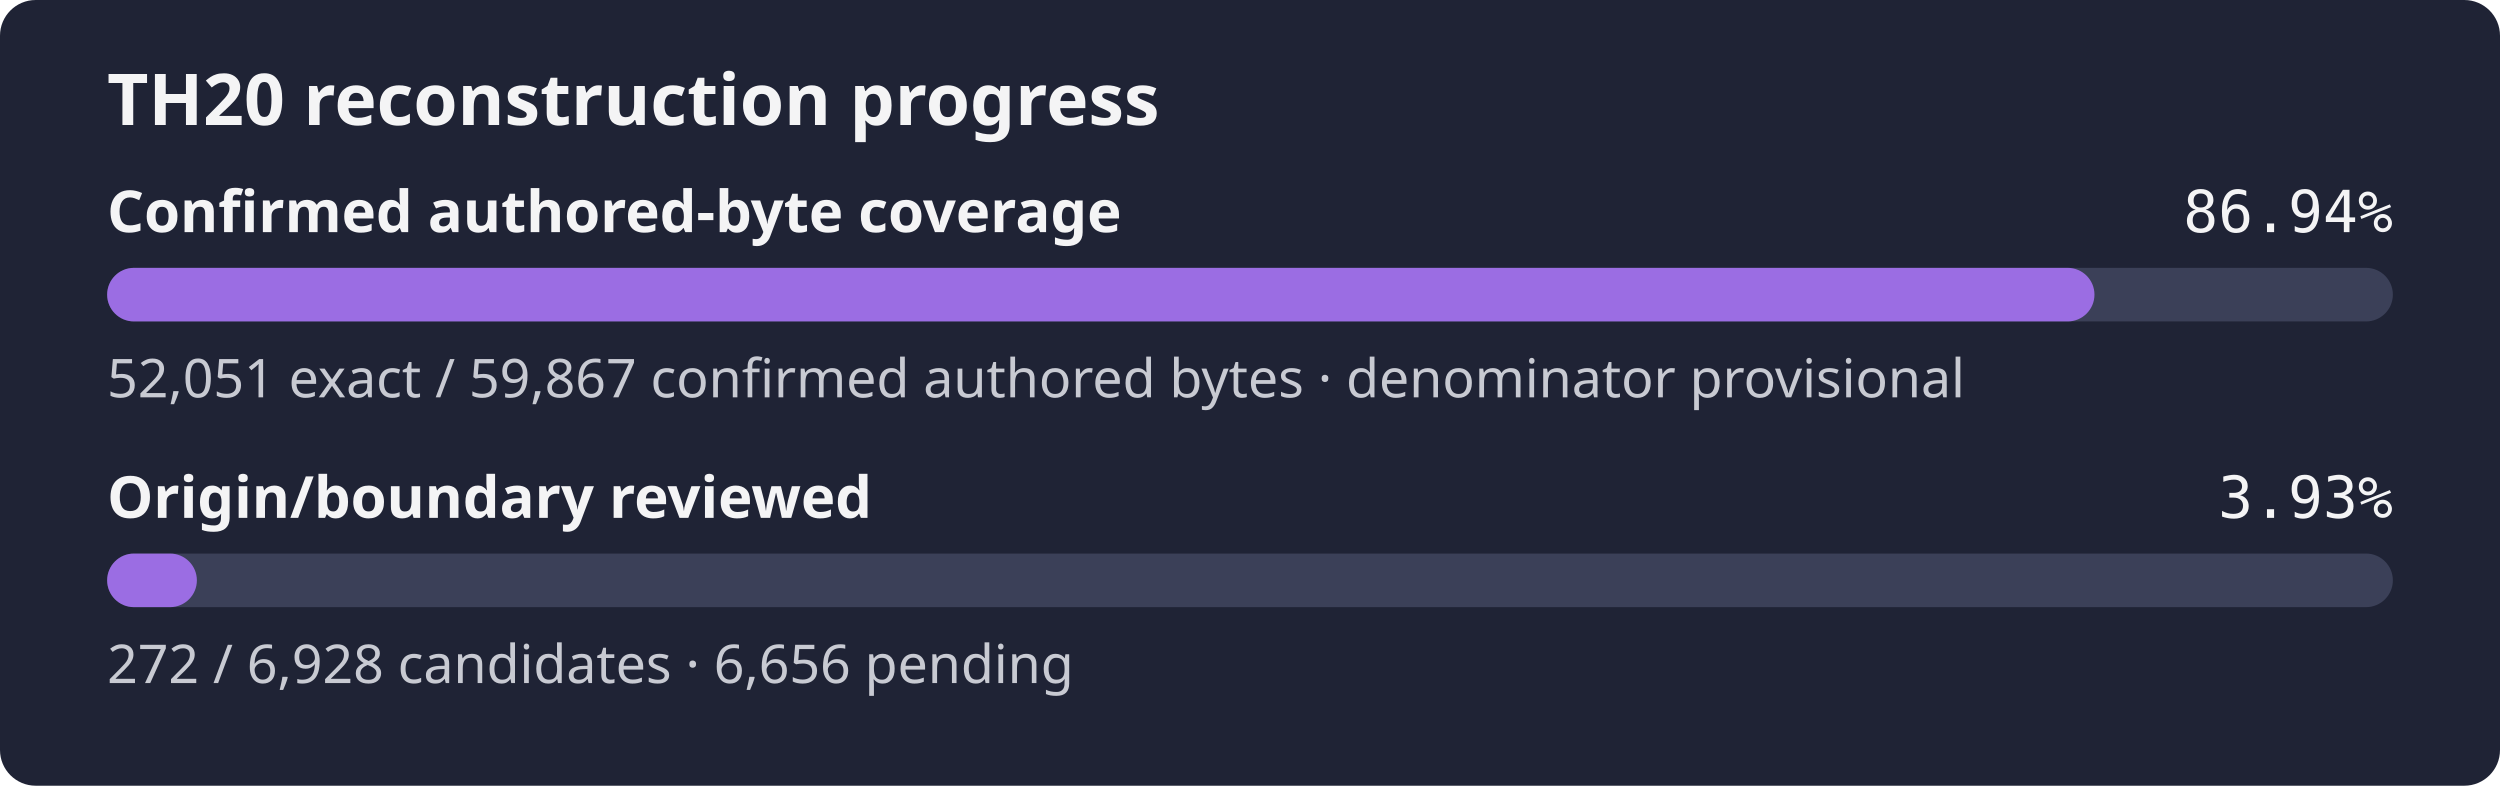
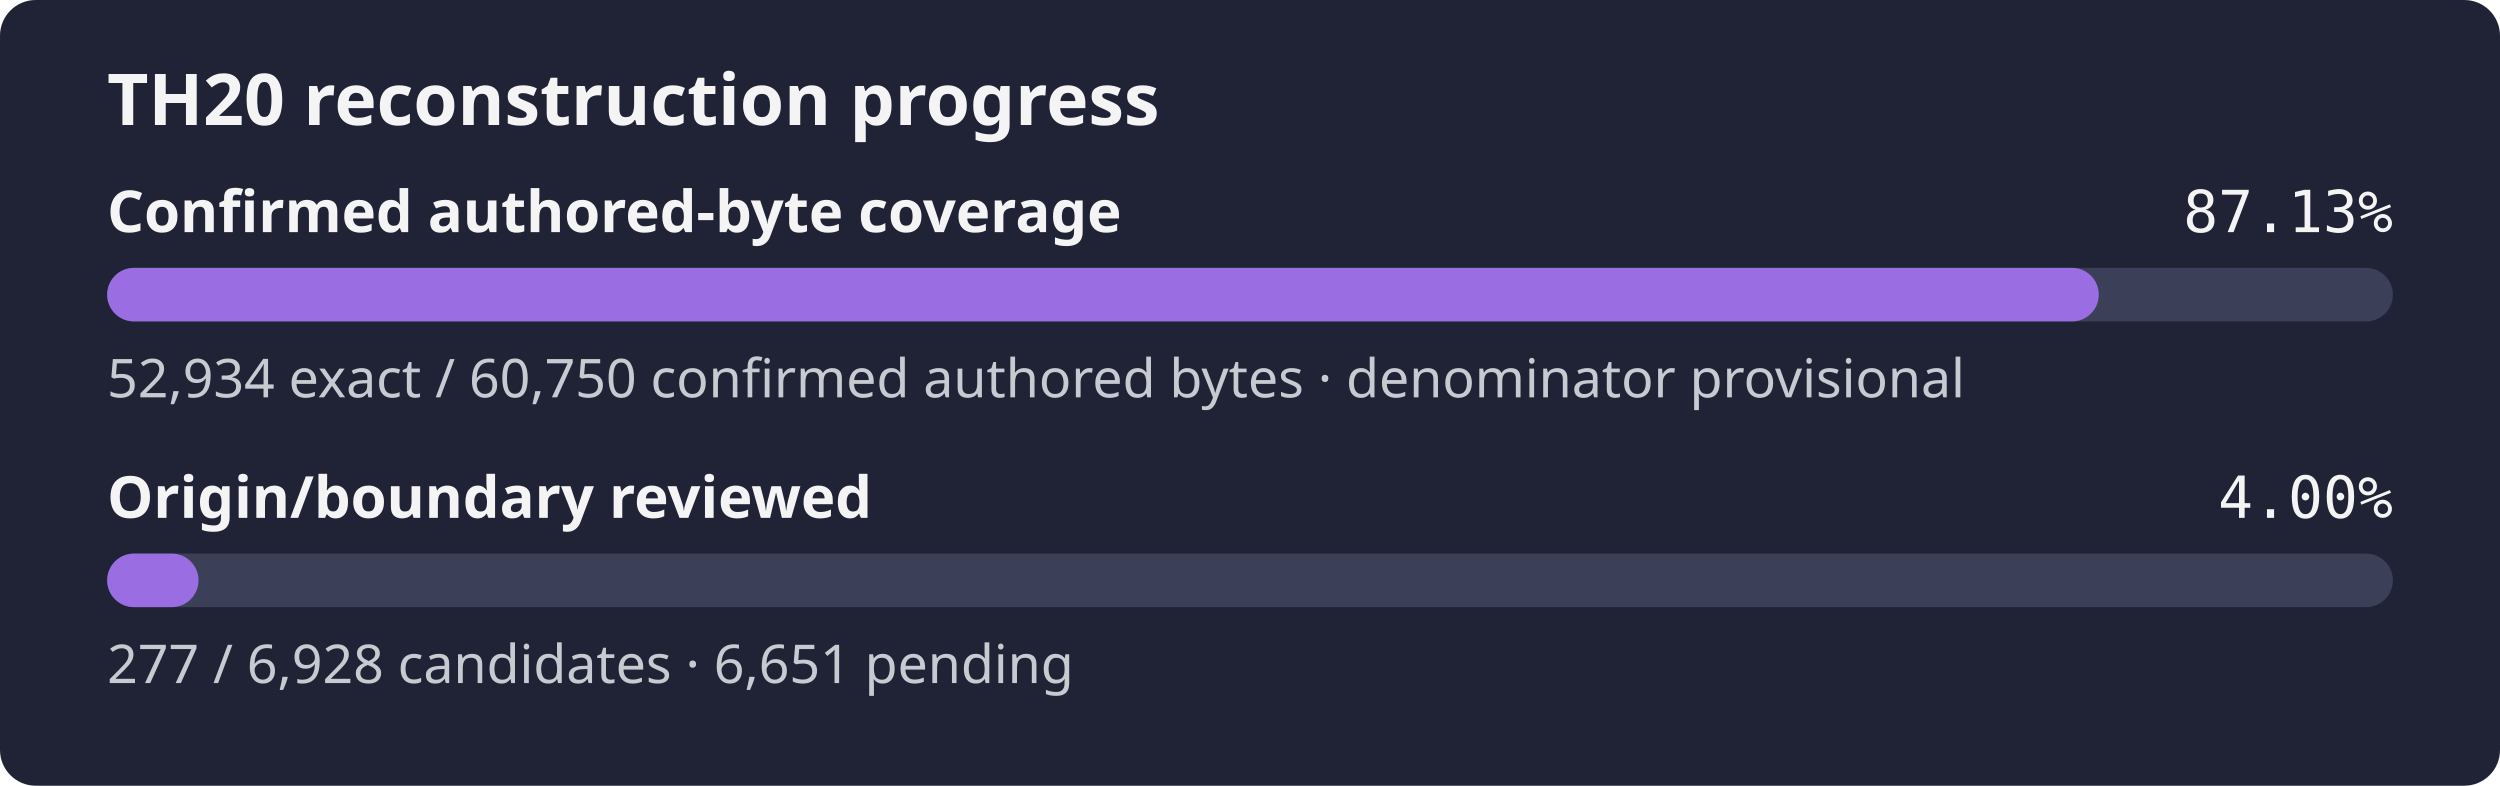
- <svg xmlns="http://www.w3.org/2000/svg" width="560" height="176" role="img" aria-label="TH20 reconstruction progress: 86.94% of the confirmed authored-byte set is exact, origin review 3.93%">
+ <svg xmlns="http://www.w3.org/2000/svg" width="560" height="176" role="img" aria-label="TH20 reconstruction progress: 87.13% of the confirmed authored-byte set is exact, origin review 4.00%">
  <rect width="560" height="176" rx="8" fill="#1f2335" />
  <text x="24" y="28" fill="#f4f4f5" font-family="sans-serif" font-size="16" font-weight="600">TH20 reconstruction progress</text>
  <text x="24" y="52" fill="#f4f4f5" font-family="sans-serif" font-size="13" font-weight="600">Confirmed authored-byte coverage</text>
-   <text x="536" y="52" fill="#f4f4f5" text-anchor="end" font-family="monospace" font-size="13">86.94%</text>
+   <text x="536" y="52" fill="#f4f4f5" text-anchor="end" font-family="monospace" font-size="13">87.13%</text>
  <rect x="24" y="60" width="512" height="12" rx="6" fill="#3b4058" />
-   <rect x="24" y="60" width="445.16" height="12" rx="6" fill="#9b6de3" />
-   <text x="24" y="89" fill="#c8cad2" font-family="sans-serif" font-size="12">52,051 exact / 59,867 confirmed authored bytes · denominator provisional</text>
+   <rect x="24" y="60" width="446.13" height="12" rx="6" fill="#9b6de3" />
+   <text x="24" y="89" fill="#c8cad2" font-family="sans-serif" font-size="12">52,934 exact / 60,750 confirmed authored bytes · denominator provisional</text>
  <text x="24" y="116" fill="#f4f4f5" font-family="sans-serif" font-size="13" font-weight="600">Origin/boundary reviewed</text>
-   <text x="536" y="116" fill="#f4f4f5" text-anchor="end" font-family="monospace" font-size="13">3.93%</text>
+   <text x="536" y="116" fill="#f4f4f5" text-anchor="end" font-family="monospace" font-size="13">4.00%</text>
  <rect x="24" y="124" width="512" height="12" rx="6" fill="#3b4058" />
-   <rect x="24" y="124" width="20.10" height="12" rx="6" fill="#9b6de3" />
-   <text x="24" y="153" fill="#c8cad2" font-family="sans-serif" font-size="12">272 / 6,928 candidates · 6,656 pending</text>
+   <rect x="24" y="124" width="20.47" height="12" rx="6" fill="#9b6de3" />
+   <text x="24" y="153" fill="#c8cad2" font-family="sans-serif" font-size="12">277 / 6,928 candidates · 6,651 pending</text>
</svg>
